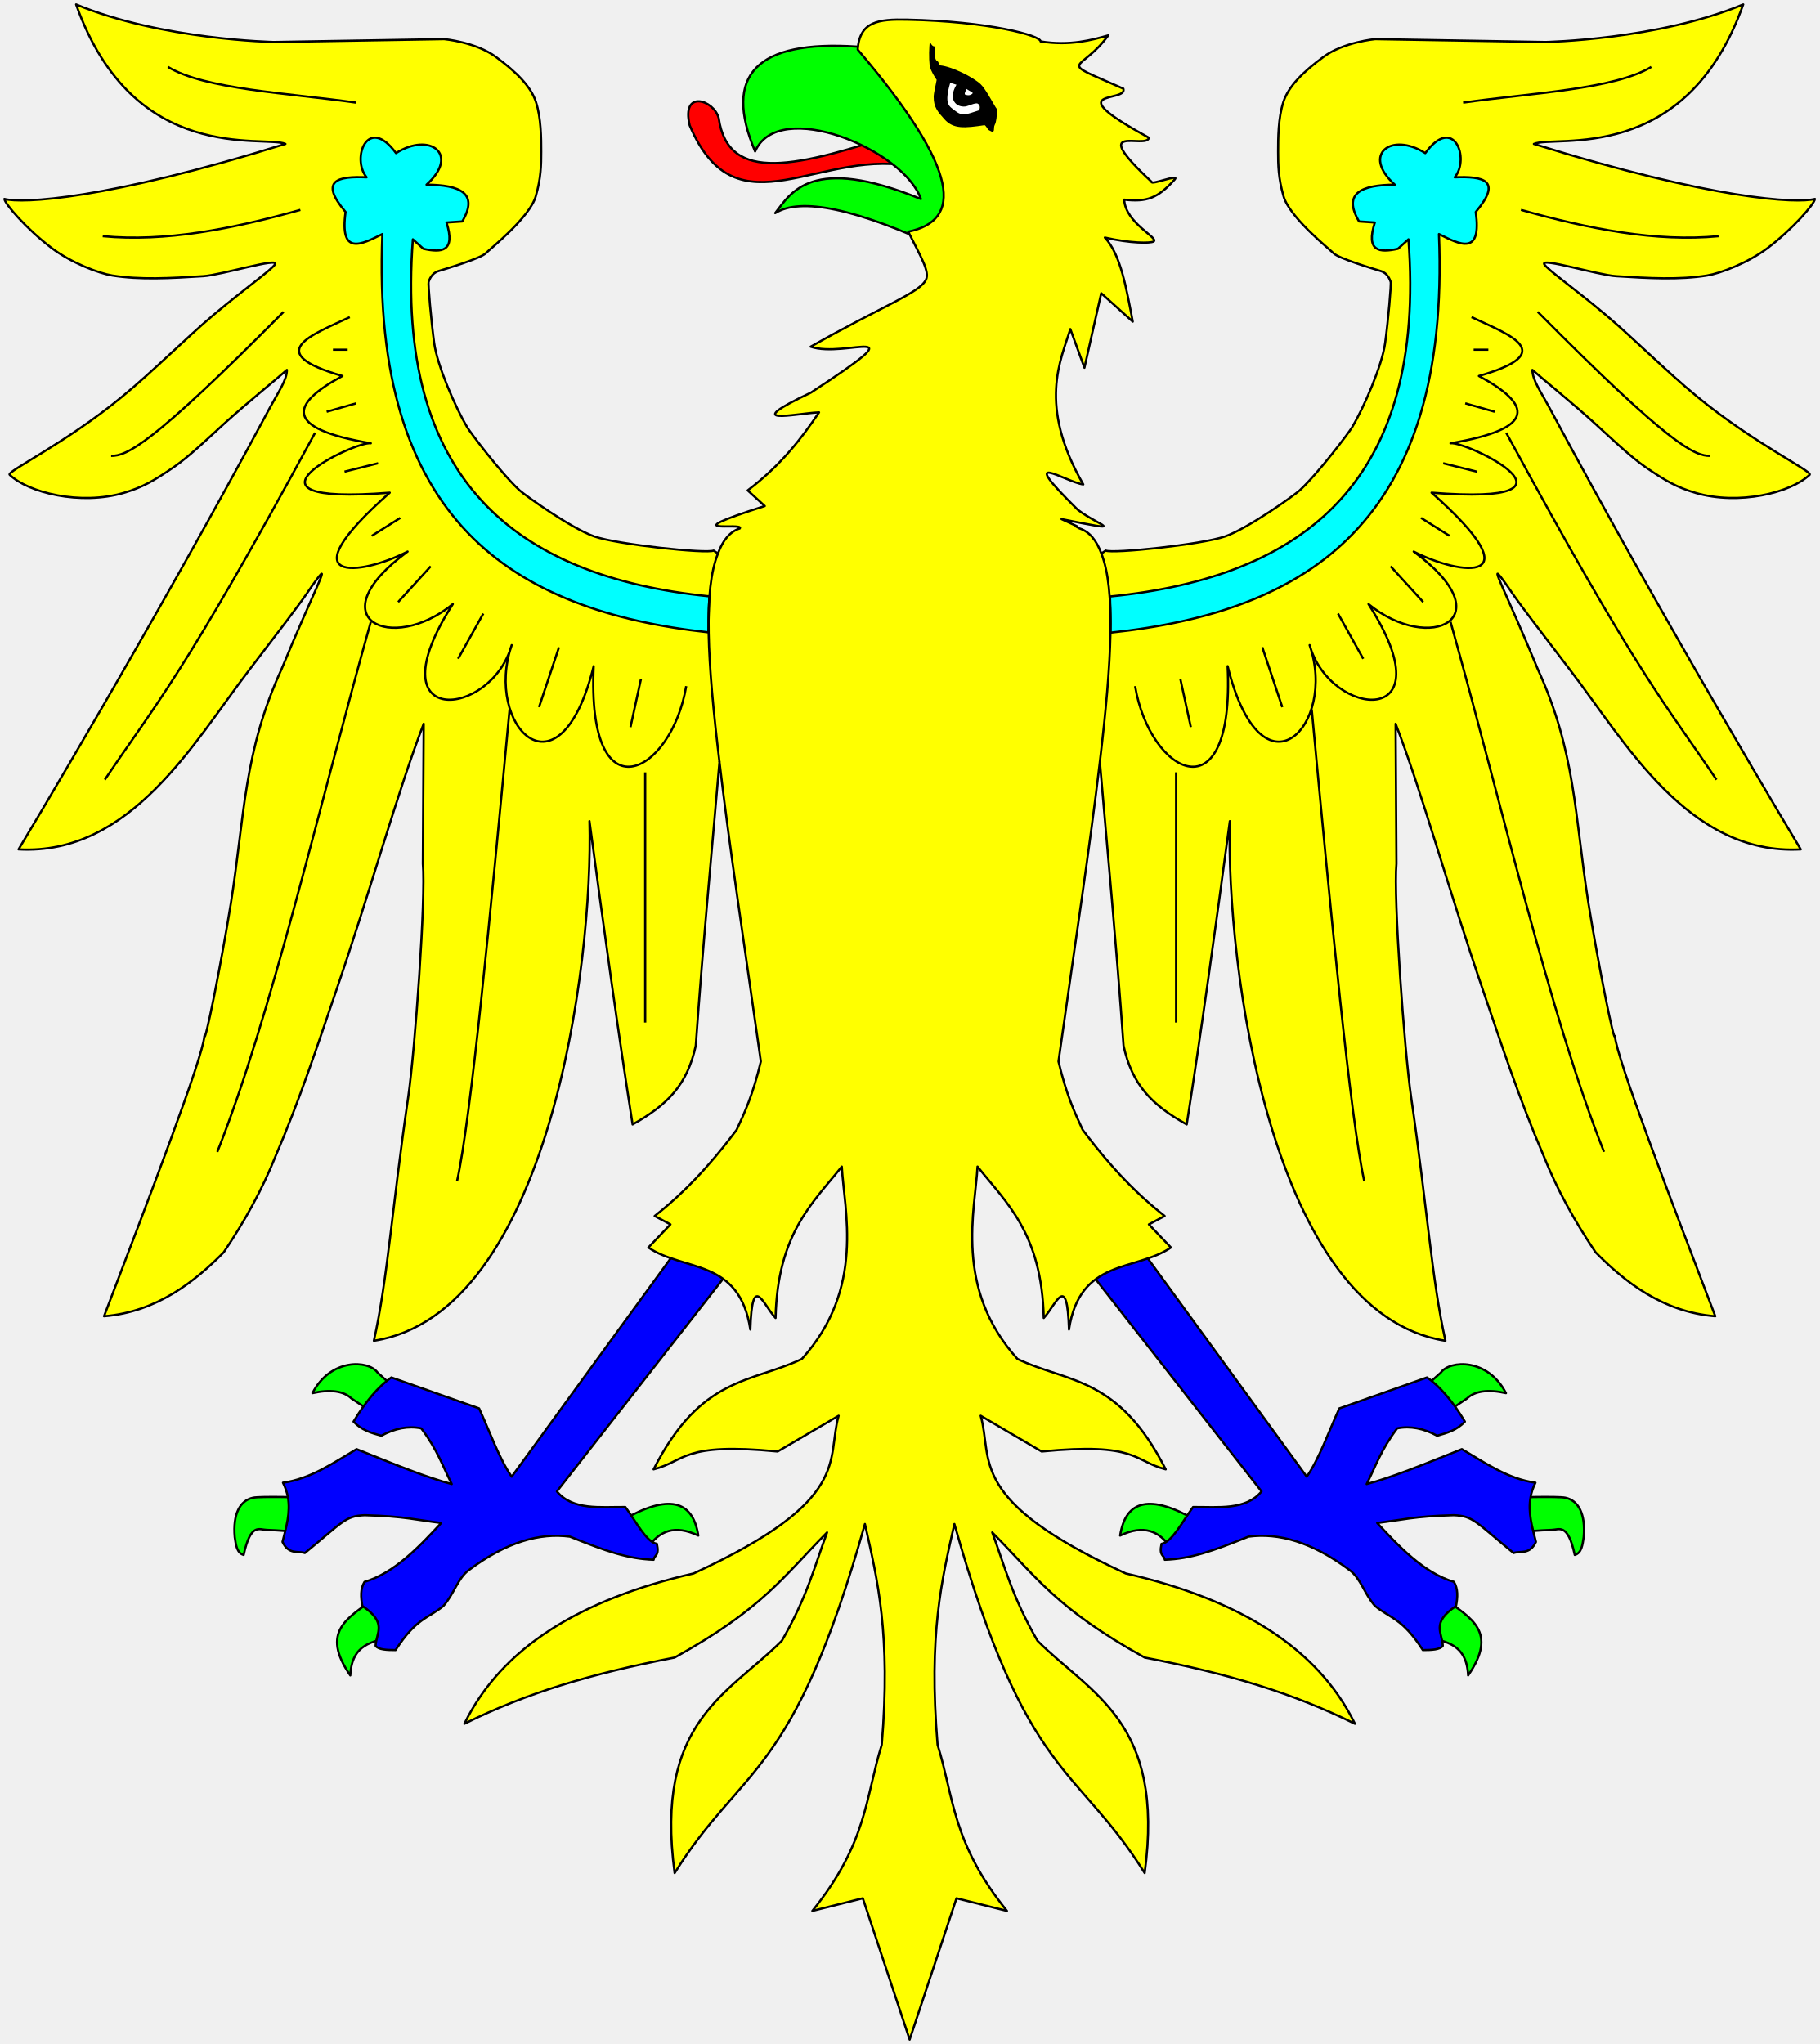
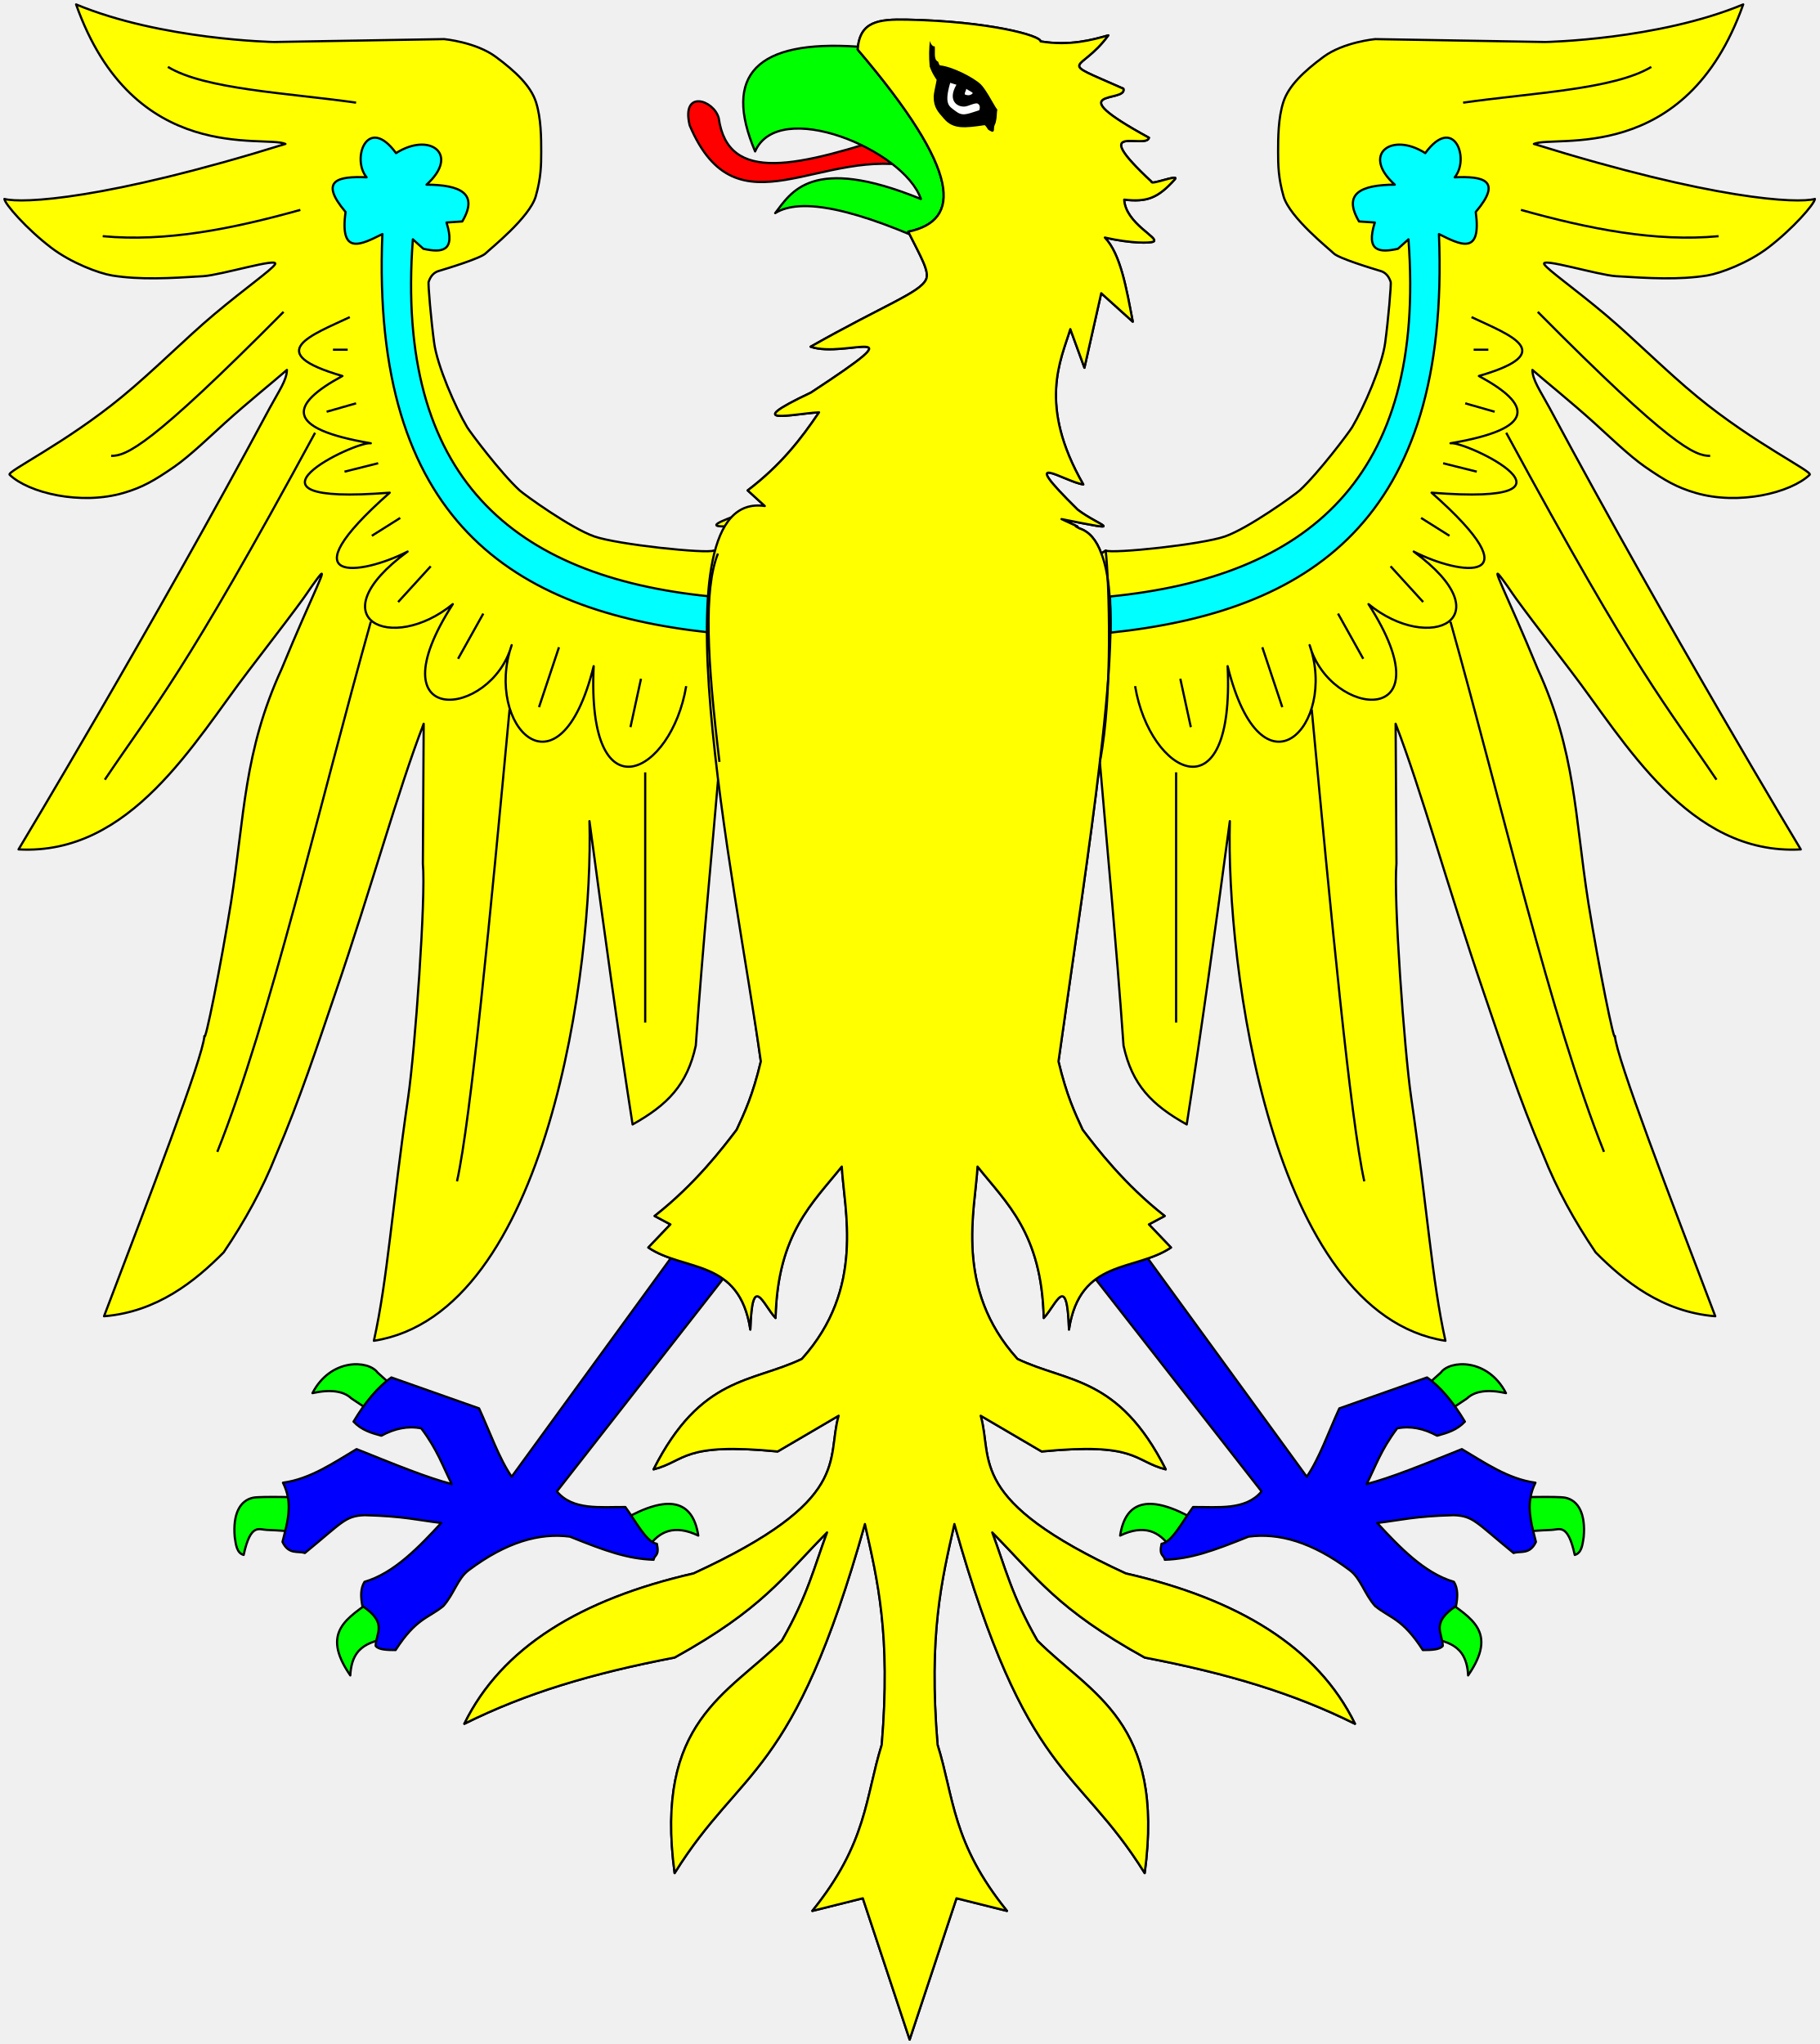
<svg xmlns="http://www.w3.org/2000/svg" id="svg2" height="1388.747" width="1236.071" version="1.0">
  <defs id="defs4" />
  <g id="langued">
    <path id="path32275" style="fill:#ff0000;stroke-linejoin:round;stroke-width:1.5;stroke:#000000" d="m 624.155,113.991 c 9.5,3.109 14.325,-30.965 -10.607,-24.244 -71.733,23.686 -118.849,35.649 -125.259,-9.596 -3.425,-12.371 -25.616,-19.477 -19.698,5.051 32.334,76.374 89.52,12.666 155.563,28.789 z" />
  </g>
  <g id="beaked">
    <path id="path31388" style="fill:#00ff00;stroke-linejoin:round;stroke-width:1.5;stroke:#000000" d="M 680.218,60.453 641.328,169.55 C 581.047,141.305 543.861,133.991 526.675,144.801 c 10.712,-13.817 24.502,-40 98.995,-9.596 -11.291,-33.448 -96.751,-69.072 -112.632,-32.325 -22.071,-52.033 1.026,-75.751 69.195,-71.216 z" />
  </g>
  <g id="armed">
    <path d="m 812.11,1032.604 c -30.407,-17.46 -47.331,-13.731 -51.071,10.714 16.16,-7.776 26.677,-3.011 34.286,8.214 m 173.929,60.714 c -13.003,-3.154 -4.82,-38.556 12.5,-25.714 17.32,12.842 36.334,21.948 15.714,51.786 -1.043,-21.554 -15.211,-22.917 -28.214,-26.071 z m -4.286,-167.143 15.714,15.714 16.071,-10.714 c 5.257,-5.067 14.417,-6.283 26.429,-3.571 -12.29,-23.849 -38.059,-22.588 -44.286,-13.929 z m 64.394,95.554 c -0.094,-0.576 -0.898,-23.58 -0.883,-23.381 0.014,0.199 29.916,-0.791 35.069,0.31 8.804,1.882 13.835,10.906 12.435,26.755 -0.805,5.256 -1.34,10.782 -6.061,12.122 -4.782,-22.009 -10.591,-17.093 -15.664,-17.016 -6.131,0.094 -24.802,1.786 -24.896,1.21 z m -606.004,-8.054 c 30.407,-17.46 47.331,-13.731 51.071,10.714 -16.16,-7.776 -26.677,-3.011 -34.286,8.214 m -173.929,60.714 c 13.003,-3.154 4.82,-38.556 -12.5,-25.714 -17.32,12.842 -36.334,21.948 -15.714,51.786 1.043,-21.554 15.211,-22.917 28.214,-26.071 z M 270.5,945.104 254.786,960.818 238.714,950.104 c -5.257,-5.067 -14.417,-6.283 -26.429,-3.571 12.29,-23.849 38.059,-22.588 44.286,-13.929 z m -64.394,95.554 c 0.094,-0.576 0.898,-23.58 0.883,-23.381 -0.015,0.199 -29.915,-0.791 -35.069,0.31 -8.804,1.882 -13.835,10.906 -12.435,26.755 0.805,5.256 1.34,10.782 6.061,12.122 4.782,-22.009 10.591,-17.093 15.664,-17.016 6.131,0.094 24.802,1.786 24.896,1.21 z" style="fill:#00ff00;stroke-linejoin:round;stroke-width:1.5;stroke:#000000" id="path12567" />
  </g>
  <g id="legged">
    <path d="m 729.253,849.747 34.286,-17.143 124.286,170.714 c 8.468,-12.215 14.874,-30.617 22.143,-46.429 l 59.582,-21.01 c 9.061,6.233 17.98,16.974 25.714,30 -5.42,5.803 -12.131,7.73 -18.867,9.582 -9.048,-4.922 -18.095,-6.811 -27.143,-5 -11.066,14.7 -14.536,25.601 -20.714,37.857 16.767,-4.382 37.485,-12.845 64.668,-23.745 14.987,8.835 31.23,20.292 50,22.821 -1.661,3.313 -2.709,6.55 -3.297,9.729 -1.954,10.556 1.149,20.479 3.629,30.48 -4.262,9.041 -10.796,5.921 -15.173,7.561 -25.775,-21.042 -27.315,-25.198 -40.714,-25.714 -26.921,0.699 -35.911,3.39 -51.97,5.296 14.778,15.936 31.892,34.096 52.143,40 2.871,4.678 2.566,10.415 1.429,16.429 -17.219,11.507 -9.334,18.058 -8.99,27.056 -1.971,2.655 -7.632,2.849 -13.571,2.857 -14.023,-21.743 -22.031,-21.427 -32.439,-29.913 -7.41,-8.362 -9.654,-18.661 -17.18,-24.311 -25.573,-19.198 -48.295,-25.573 -68.83,-22.832 -24.729,9.966 -39.172,15.031 -56.847,15.714 -0.601,-3.56 -4.072,-2.39 -2.23,-10.837 7.143,-1.107 14.286,-15.303 21.429,-25 17.205,-0.131 35.73,2.378 46.515,-10.592 z m -223.038,0 -34.286,-17.143 -124.286,170.714 C 339.175,991.103 332.769,972.701 325.5,956.89 L 265.918,935.88 c -9.061,6.233 -17.98,16.974 -25.714,30 5.42,5.803 12.131,7.73 18.867,9.582 9.048,-4.922 18.095,-6.811 27.143,-5 11.066,14.7 14.536,25.601 20.714,37.857 -16.767,-4.382 -37.485,-12.845 -64.668,-23.745 -14.987,8.835 -31.23,20.292 -50,22.821 1.661,3.313 2.709,6.55 3.297,9.729 1.954,10.556 -1.149,20.479 -3.629,30.48 4.262,9.041 10.796,5.921 15.173,7.561 25.775,-21.042 27.315,-25.198 40.714,-25.714 26.921,0.699 35.911,3.39 51.97,5.296 -14.778,15.936 -31.892,34.096 -52.143,40 -2.871,4.678 -2.566,10.415 -1.429,16.429 17.219,11.507 9.334,18.058 8.99,27.056 1.971,2.655 7.632,2.849 13.571,2.857 14.023,-21.743 22.031,-21.427 32.439,-29.913 7.41,-8.362 9.654,-18.661 17.18,-24.311 25.573,-19.198 48.295,-25.573 68.83,-22.832 24.729,9.966 39.172,15.031 56.847,15.714 0.601,-3.56 4.072,-2.39 2.23,-10.837 -7.143,-1.107 -14.286,-15.303 -21.429,-25 -17.205,-0.131 -35.73,2.378 -46.515,-10.592 z" style="fill:#0000ff;stroke-linejoin:round;stroke-width:1.5;stroke:#000000" id="path12569" />
  </g>
-   <path id="path14351" d="M 51.697 3 C 90.718 113.133 179.872 91.471 193.918 97.789 C 71.805 135.734 14.913 138.416 3 135.164 C 3.186 138.482 17.914 155.415 34.758 168.266 C 48.384 178.661 67.266 185.737 76.236 187.188 C 95.049 190.23 115.747 189.076 138.086 187.646 C 150.584 186.847 190.111 174.624 186.848 179.611 C 184.287 183.525 166.728 195.735 145.242 213.805 C 126.365 229.681 104.49 251.811 82.912 269.557 C 44.321 301.295 4.283 320.379 6.535 322.547 C 19.273 334.808 54.705 343.525 84.125 334.859 C 96.754 331.139 104.615 326.675 118.414 317.139 C 129.077 309.77 143.91 295.422 152.705 287.484 C 169.396 272.421 185.077 259.958 194.93 251.332 C 194.898 258.108 189.681 265.372 183.312 277.09 C 103.51 426.087 12.596 577.105 12.596 577.105 C 89.01 581.319 132.179 503.616 168.93 455.719 C 215.704 394.757 205.022 407.514 215.133 393.764 C 225.243 380.013 212.715 402.442 191.393 454.373 C 165.563 510.724 166.227 553.898 156.939 613.232 C 149.779 657.513 139.142 710.017 138.865 703.881 C 137.867 718.663 101.196 814.057 70.68 894.293 C 106.736 891.387 132.615 870.443 151.998 850.857 C 166.393 829.536 178.343 807.863 187.354 785.197 C 203.774 746.96 215.664 710.355 227.633 675.391 C 252.707 602.14 270.21 537.483 287.863 491.748 L 287.303 586.85 C 289.43 609.57 281.96 713.597 277.332 745.436 C 266.079 822.85 263.362 868.806 254.023 910.961 C 372.696 892.498 403.232 655.451 400.494 557.912 C 410.259 630.864 420.024 701.713 429.789 763.984 C 453.505 750.746 466.902 737.126 472.721 710.445 C 477.753 639.311 483.717 577.807 488.816 517.654 C 495.438 574.44 505.992 643.711 516.928 721.176 C 511.452 744.132 505.976 755.787 500.5 767.604 C 491.128 779.928 472.391 804.545 444.785 826.176 L 455.5 831.891 L 440.5 847.604 C 464.725 864.028 502.443 854.816 509.785 903.318 C 511.024 863.584 518.477 886.514 526.928 895.461 C 528.29 837.961 552.309 817.242 571.928 792.604 C 573.458 821.899 588.137 875.244 544.785 923.318 C 510.89 939.567 476.213 934.685 444.072 998.318 C 466.221 992.606 463.19 979.843 528.357 986.176 L 569.785 961.891 C 561.236 992.043 579.678 1019.054 471.215 1069.033 C 394.531 1086.561 340.77 1119.371 315.5 1171.176 C 357.374 1150.371 401.646 1137.079 458.357 1126.176 C 518.303 1092.918 531.583 1071.793 561.928 1041.176 C 553.305 1064.407 548.61 1084.496 531.215 1114.746 C 494.724 1151.238 444.47 1169.541 458.357 1272.603 C 504.311 1198.908 538.584 1209.564 587.643 1035.461 C 596.22 1073.541 605.316 1110.328 599.072 1185.461 C 587.883 1221.27 589.305 1252.034 551.928 1298.318 L 586.215 1289.746 L 618.035 1385.746 L 649.857 1289.746 L 684.143 1298.318 C 646.765 1252.034 648.189 1221.27 637 1185.461 C 630.756 1110.328 639.85 1073.541 648.428 1035.461 C 697.486 1209.564 731.761 1198.908 777.715 1272.603 C 791.603 1169.541 741.348 1151.238 704.857 1114.746 C 687.462 1084.496 682.765 1064.407 674.143 1041.176 C 704.488 1071.793 717.769 1092.918 777.715 1126.176 C 834.426 1137.079 878.698 1150.371 920.572 1171.176 C 895.303 1119.371 841.542 1086.561 764.857 1069.033 C 656.394 1019.054 674.834 992.043 666.285 961.891 L 707.715 986.176 C 772.883 979.843 769.852 992.606 792 998.318 C 759.859 934.685 725.181 939.567 691.285 923.318 C 647.933 875.244 662.612 821.899 664.143 792.604 C 683.762 817.242 707.78 837.961 709.143 895.461 C 717.593 886.514 725.046 863.584 726.285 903.318 C 733.627 854.816 771.347 864.028 795.572 847.604 L 780.572 831.891 L 791.285 826.176 C 763.68 804.545 744.944 779.928 735.572 767.604 C 730.096 755.787 724.619 744.132 719.143 721.176 C 730.079 643.71 740.635 574.439 747.256 517.652 C 752.355 577.805 758.317 639.31 763.35 710.445 C 769.168 737.126 782.565 750.746 806.281 763.984 C 816.046 701.713 825.811 630.864 835.576 557.912 C 832.838 655.451 863.377 892.498 982.049 910.961 C 972.711 868.806 969.994 822.85 958.74 745.436 C 954.112 713.597 946.642 609.57 948.77 586.85 L 948.209 491.748 C 965.862 537.483 983.365 602.14 1008.439 675.391 C 1020.408 710.355 1032.299 746.96 1048.719 785.197 C 1057.729 807.863 1069.68 829.536 1084.074 850.857 C 1103.457 870.443 1129.334 891.387 1165.391 894.293 C 1134.874 814.057 1098.204 718.663 1097.205 703.881 C 1096.928 710.017 1086.291 657.513 1079.131 613.232 C 1069.844 553.898 1070.507 510.724 1044.678 454.373 C 1023.355 402.442 1010.829 380.013 1020.939 393.764 C 1031.05 407.514 1020.366 394.757 1067.141 455.719 C 1103.891 503.616 1147.061 581.319 1223.475 577.105 C 1223.475 577.105 1132.562 426.087 1052.76 277.09 C 1046.392 265.372 1041.174 258.108 1041.143 251.332 C 1050.995 259.958 1066.674 272.421 1083.365 287.484 C 1092.16 295.422 1106.996 309.77 1117.658 317.139 C 1131.457 326.675 1139.316 331.139 1151.945 334.859 C 1181.365 343.525 1216.797 334.808 1229.535 322.547 C 1231.787 320.379 1191.749 301.295 1153.158 269.557 C 1131.581 251.811 1109.706 229.681 1090.828 213.805 C 1069.342 195.735 1051.783 183.525 1049.223 179.611 C 1045.959 174.624 1085.486 186.847 1097.984 187.646 C 1120.323 189.076 1141.024 190.23 1159.836 187.188 C 1168.807 185.737 1187.688 178.661 1201.314 168.266 C 1218.159 155.415 1232.886 138.482 1233.072 135.164 C 1221.16 138.416 1164.266 135.734 1042.152 97.789 C 1056.198 91.471 1145.354 113.133 1184.375 3 C 1126.411 27.087 1049.889 28.555 1049.772 28.531 L 934.318 26.572 C 934.318 26.572 912.809 28.549 899.172 38.65 C 885.535 48.752 875.477 58.428 871.941 69.287 C 868.406 80.146 868.363 94 868.363 103.092 C 868.363 112.183 868.499 120.926 872.064 133.371 C 876.228 147.902 903.47 169.403 906.078 172.104 C 909.339 175.48 932.663 182.529 938.107 184.156 C 942.947 185.603 944.333 190.192 944.838 191.455 C 945.343 192.718 943.194 217.639 941.076 233.105 C 938.966 248.51 926.703 276.687 918.688 290.223 C 916.673 293.624 895.874 321.343 883.053 333.154 C 879.857 336.098 848.203 358.913 832.293 364.469 C 816.383 370.025 755.774 376.337 751.229 374.064 L 748.279 376.082 C 744.948 366.985 740.101 361.17 733.428 359.033 C 724.585 354.301 742.199 362.337 721.217 352.684 C 767.761 362.016 746.792 357.44 732.242 346.326 C 689.104 303.924 723.705 327.528 735.986 329.129 C 704.896 274.927 720.861 244.49 727.191 223.594 L 736.787 249.857 L 748.195 199.227 L 769.617 218.543 C 765.292 196.08 761.441 172.802 750.658 161.408 C 768.643 165.493 781.409 165.238 783.613 164.16 C 788.294 161.872 764.679 151.931 763.791 135.648 C 779.13 137.38 786.506 134.832 798.191 121.84 C 801.761 117.871 781.523 126.088 782.393 123.502 C 737.765 81.994 778.942 101.835 780.617 93.58 C 717.373 59.003 766.367 70.269 763.234 60.244 C 716.232 39.463 733.79 50.445 752.984 24.027 C 742.215 27.095 726.856 31.385 706.988 28.129 C 707.138 24.144 671.631 14.462 616.213 13.35 C 596.855 12.961 584.022 14.466 582.738 33.684 C 653.875 117.189 653.281 149.911 617.084 157.428 C 625.669 174.567 631.741 184.576 629.156 189.947 C 624.806 198.988 601.527 206.863 550.76 235.566 C 574.661 243.867 626.714 217.068 550.98 266.734 C 501.478 290.136 540.052 280.894 556.475 280.162 C 544.325 298.205 530.5 316.095 507.988 333.195 L 519.604 343.801 C 454.96 364.445 506.094 354.537 502.643 359.033 C 495.969 361.17 491.122 366.985 487.791 376.082 L 484.842 374.064 C 480.296 376.337 419.687 370.025 403.777 364.469 C 387.867 358.913 356.213 336.098 353.018 333.154 C 340.196 321.343 319.399 293.624 317.385 290.223 C 309.369 276.687 297.106 248.51 294.996 233.105 C 292.878 217.639 290.727 192.718 291.232 191.455 C 291.738 190.192 293.126 185.603 297.965 184.156 C 303.409 182.529 326.734 175.48 329.994 172.104 C 332.602 169.403 359.845 147.902 364.008 133.371 C 367.574 120.926 367.709 112.183 367.709 103.092 C 367.709 94 367.664 80.146 364.129 69.287 C 360.593 58.428 350.536 48.752 336.898 38.65 C 323.261 28.549 301.752 26.572 301.752 26.572 L 186.299 28.531 C 186.182 28.555 109.661 27.087 51.697 3 z " style="fill:#ffff00;stroke-linejoin:round;stroke-width:1.5;stroke:#000000" />
+   <g id="winged">
+     <path style="fill:#ffff00;stroke:#000000;stroke-width:1.5;stroke-linejoin:round" d="M 51.697,3 C 90.718,113.133 179.872,91.471 193.918,97.789 71.805,135.734 14.913,138.416 3,135.164 c 0.186,3.318 14.914,20.251 31.758,33.102 13.626,10.395 32.508,17.471 41.479,18.922 18.812,3.043 39.511,1.888 61.85,0.459 12.498,-0.8 52.025,-13.023 48.762,-8.035 -2.561,3.913 -20.119,16.123 -41.605,34.193 -18.878,15.876 -40.752,38.006 -62.33,55.752 -38.591,31.738 -78.629,50.822 -76.377,52.99 12.738,12.261 48.17,20.978 77.59,12.312 12.629,-3.72 20.49,-8.184 34.289,-17.721 10.663,-7.369 25.496,-21.717 34.291,-29.654 16.691,-15.063 32.372,-27.527 42.225,-36.152 -0.031,6.776 -5.249,14.04 -11.617,25.758 -79.802,148.998 -170.717,300.016 -170.717,300.016 76.414,4.213 119.584,-73.489 156.334,-121.387 46.774,-60.962 36.093,-48.204 46.203,-61.955 10.11,-13.751 -2.418,8.679 -23.74,60.609 -25.83,56.351 -25.166,99.525 -34.453,158.859 -7.16,44.28 -17.798,96.785 -18.074,90.648 -0.998,14.782 -37.669,110.176 -68.186,190.412 36.057,-2.906 61.936,-23.85 81.318,-43.436 14.395,-21.321 26.345,-42.994 35.355,-65.66 16.42,-38.237 28.311,-74.842 40.279,-109.807 25.075,-73.251 42.577,-137.908 60.23,-183.643 l -0.561,95.102 c 2.128,22.72 -5.342,126.747 -9.971,158.586 -11.253,77.415 -13.97,123.37 -23.309,165.525 118.672,-18.463 149.209,-255.51 146.471,-353.049 9.765,72.952 19.53,143.801 29.295,206.072 23.716,-13.238 37.113,-26.859 42.932,-53.539 5.032,-71.134 10.996,-131.286 16.096,-191.439 6.621,56.786 17.175,124.704 28.111,202.169 -5.476,22.956 -10.952,34.611 -16.428,46.428 -9.372,12.325 -28.109,36.941 -55.715,58.572 l 10.715,5.715 -15,15.713 c 24.225,16.424 61.943,7.212 69.285,55.715 1.239,-39.734 8.692,-16.805 17.143,-7.857 1.362,-57.5 25.381,-78.219 45,-102.857 1.53,29.296 16.21,82.641 -27.143,130.715 -33.896,16.248 -68.572,11.366 -100.713,75 22.148,-5.713 19.117,-18.475 84.285,-12.143 l 41.428,-24.285 c -8.549,30.153 9.893,57.163 -98.57,107.143 -76.684,17.528 -130.445,50.338 -155.715,102.143 41.874,-20.805 86.146,-34.097 142.857,-45 59.946,-33.258 73.225,-54.383 103.57,-85 -8.622,23.231 -13.318,43.321 -30.713,73.57 -36.49,36.492 -86.745,54.795 -72.857,157.857 45.953,-73.696 80.227,-63.04 129.285,-237.143 8.577,38.08 17.673,74.867 11.43,150 -11.189,35.809 -9.767,66.573 -47.145,112.858 l 34.287,-8.572 31.82,96 31.822,-96 34.285,8.572 C 646.765,1252.034 648.189,1221.27 637,1185.461 c -6.244,-75.133 2.85,-111.92 11.428,-150 49.058,174.103 83.334,163.447 129.287,237.143 13.888,-103.063 -36.367,-121.366 -72.857,-157.857 -17.395,-30.25 -22.093,-50.339 -30.715,-73.57 30.345,30.617 43.626,51.742 103.572,85 56.711,10.903 100.984,24.195 142.857,45 -25.27,-51.804 -79.031,-84.615 -155.715,-102.143 -108.463,-49.98 -90.023,-76.99 -98.572,-107.143 l 41.43,24.285 c 65.168,-6.333 62.137,6.43 84.285,12.143 -32.141,-63.634 -66.819,-58.752 -100.715,-75 -43.352,-48.074 -28.673,-101.419 -27.143,-130.715 19.619,24.638 43.638,45.357 45,102.857 8.451,-8.947 15.904,-31.877 17.143,7.857 7.342,-48.503 45.062,-39.291 69.287,-55.715 l -15,-15.713 10.713,-5.715 c -27.606,-21.631 -46.341,-46.247 -55.713,-58.572 -5.476,-11.817 -10.954,-23.472 -16.43,-46.428 10.936,-77.466 21.492,-146.737 28.113,-203.523 5.1,60.153 11.061,121.658 16.094,192.793 5.819,26.68 19.215,40.301 42.932,53.539 9.765,-62.271 19.53,-133.12 29.295,-206.072 -2.738,97.539 27.8,334.586 146.473,353.049 -9.338,-42.155 -12.055,-88.111 -23.309,-165.525 -4.628,-31.839 -12.098,-135.866 -9.971,-158.586 l -0.561,-95.102 c 17.653,45.735 35.156,110.392 60.231,183.643 11.969,34.964 23.859,71.57 40.279,109.807 9.01,22.666 20.961,44.339 35.355,65.66 19.383,19.585 45.26,40.529 81.316,43.436 -30.517,-80.236 -67.187,-175.63 -68.186,-190.412 -0.277,6.136 -10.914,-46.368 -18.074,-90.648 -9.287,-59.334 -8.624,-102.508 -34.453,-158.859 -21.322,-51.931 -33.849,-74.36 -23.738,-60.609 10.11,13.751 -0.573,0.993 46.201,61.955 36.75,47.898 79.92,125.6 156.334,121.387 0,0 -90.913,-151.018 -170.715,-300.016 -6.368,-11.718 -11.586,-18.982 -11.617,-25.758 9.853,8.626 25.531,21.089 42.223,36.152 8.795,7.937 23.63,22.285 34.293,29.654 13.799,9.537 21.658,14.001 34.287,17.721 29.42,8.665 64.852,-0.052 77.59,-12.312 2.252,-2.168 -37.786,-21.252 -76.377,-52.99 -21.578,-17.746 -43.453,-39.876 -62.33,-55.752 -21.486,-18.07 -39.045,-30.28 -41.605,-34.193 -3.263,-4.988 36.263,7.236 48.762,8.035 22.339,1.429 43.039,2.584 61.852,-0.459 8.971,-1.451 27.852,-8.527 41.479,-18.922 16.844,-12.85 31.571,-29.784 31.758,-33.102 -11.913,3.252 -68.807,0.57 -190.92,-37.375 C 1056.198,91.471 1145.354,113.133 1184.375,3 1126.411,27.087 1049.889,28.555 1049.772,28.531 L 934.318,26.572 c 0,0 -21.509,1.977 -35.146,12.078 -13.637,10.102 -23.695,19.778 -27.23,30.637 -3.536,10.859 -3.578,24.713 -3.578,33.805 0,9.091 0.135,17.834 3.701,30.279 4.163,14.531 31.405,36.032 34.014,38.732 3.261,3.376 26.585,10.426 32.029,12.053 4.839,1.446 6.225,6.036 6.73,7.299 0.505,1.263 -1.644,26.184 -3.762,41.65 -2.11,15.405 -14.373,43.582 -22.389,57.117 -2.014,3.401 -22.814,31.121 -35.635,42.932 -3.196,2.944 -34.85,25.759 -50.76,31.314 -15.91,5.556 -76.519,11.869 -81.064,9.596 l -2.949,2.018 c -3.331,-9.097 -8.178,-14.912 -14.852,-17.049 -8.843,-4.732 8.771,3.303 -12.211,-6.35 46.544,9.332 25.575,4.756 11.025,-6.357 -43.139,-42.403 -8.537,-18.798 3.744,-17.197 -31.09,-54.202 -15.126,-84.639 -8.795,-105.535 l 9.596,26.264 11.408,-50.631 21.422,19.316 c -4.326,-22.463 -8.176,-45.741 -18.959,-57.135 17.985,4.084 30.751,3.829 32.955,2.752 4.681,-2.288 -18.934,-12.229 -19.822,-28.512 15.339,1.732 22.714,-0.816 34.4,-13.809 3.569,-3.968 -16.668,4.248 -15.799,1.662 -44.628,-41.508 -3.45,-21.667 -1.775,-29.922 -63.244,-34.577 -14.251,-23.311 -17.383,-33.336 -47.002,-20.781 -29.444,-9.799 -10.25,-36.217 -10.769,3.067 -26.128,7.358 -45.996,4.102 0.15,-3.985 -35.358,-13.667 -90.775,-14.779 -19.358,-0.389 -32.191,1.116 -33.475,20.334 71.137,83.505 70.543,116.227 34.346,123.744 8.585,17.139 14.657,27.148 12.072,32.52 -4.35,9.041 -27.629,16.916 -78.396,45.619 23.901,8.3 75.954,-18.499 0.221,31.168 -49.502,23.401 -10.929,14.159 5.494,13.428 -12.15,18.042 -25.975,35.933 -48.486,53.033 l 11.615,10.605 c -64.644,20.644 -13.509,10.736 -16.961,15.232 -6.673,2.137 -11.52,7.952 -14.852,17.049 l -2.949,-2.018 c -4.546,2.273 -65.155,-4.04 -81.064,-9.596 -15.91,-5.556 -47.564,-28.371 -50.76,-31.314 -12.821,-11.811 -33.619,-39.53 -35.633,-42.932 -8.016,-13.536 -20.279,-41.712 -22.389,-57.117 -2.118,-15.466 -4.269,-40.388 -3.764,-41.65 0.505,-1.263 1.893,-5.853 6.732,-7.299 5.444,-1.627 28.769,-8.677 32.029,-12.053 2.608,-2.701 29.85,-24.202 34.014,-38.732 3.566,-12.445 3.701,-21.188 3.701,-30.279 0,-9.091 -0.044,-22.946 -3.58,-33.805 C 360.593,58.428 350.536,48.752 336.898,38.65 323.261,28.549 301.752,26.572 301.752,26.572 L 186.299,28.531 C 186.182,28.555 109.661,27.087 51.697,3 Z" id="path14351" />
+   </g>
  <g id="kleestengel">
    <path d="m 754.508,429.84 c 134.001,-14.189 231.059,-75.169 223.135,-270.807 14.446,7.226 29.122,14.911 25,-15 18.46,-21.79 4.903,-24.37 -14.286,-23.571 10.534,-12.759 -0.7,-42.812 -20,-16.429 -22.997,-14.663 -43.607,0.845 -20.714,21.429 -22.82,0.153 -35.614,5.876 -24.286,25 l 10.714,0.714 c -6.308,19.808 3.183,20.656 15.714,17.857 l 7.143,-6.429 c 12.218,162.691 -69.182,229.424 -202.756,242.678 0.193,8.186 0.568,16.372 0.335,24.558 z M 481.306,429.629 C 348.316,415.052 251.901,353.715 259.786,159.033 c -14.446,7.226 -29.122,14.911 -25,-15 -18.46,-21.79 -4.903,-24.37 14.286,-23.571 -10.534,-12.759 0.7,-42.812 20,-16.429 22.997,-14.663 43.607,0.845 20.714,21.429 22.82,0.153 35.614,5.876 24.286,25 l -10.714,0.714 c 6.308,19.808 -3.183,20.656 -15.714,17.857 L 280.5,162.604 c -12.187,162.288 68.52,229.093 201.506,242.579 -0.504,8.149 -0.653,16.297 -0.699,24.446 z" style="fill:#00ffff;stroke-linejoin:round;stroke-width:1.5;stroke:#000000" id="path26860" />
  </g>
+   <path style="fill:#ffff00;stroke:#000000;stroke-width:1.5;stroke-linejoin:round" d="m 516.928,721.176 c -5.476,22.956 -10.952,34.611 -16.428,46.428 -9.372,12.325 -28.109,36.941 -55.715,58.572 l 10.715,5.715 -15,15.713 c 24.225,16.424 61.943,7.212 69.285,55.715 1.239,-39.734 8.692,-16.805 17.143,-7.857 1.362,-57.5 25.381,-78.219 45,-102.857 1.53,29.296 16.21,82.641 -27.143,130.715 -33.896,16.248 -68.572,11.366 -100.713,75 22.148,-5.713 19.117,-18.475 84.285,-12.143 l 41.428,-24.285 c -8.549,30.153 9.893,57.163 -98.57,107.143 -76.684,17.528 -130.445,50.338 -155.715,102.143 41.874,-20.805 86.146,-34.097 142.857,-45 59.946,-33.258 73.225,-54.383 103.57,-85 -8.622,23.231 -13.318,43.321 -30.713,73.57 -36.49,36.492 -86.745,54.795 -72.857,157.857 45.953,-73.696 80.227,-63.04 129.285,-237.143 8.577,38.08 17.673,74.867 11.43,150 -11.189,35.809 -9.767,66.573 -47.145,112.858 l 34.287,-8.572 31.82,96 31.822,-96 34.285,8.572 C 646.765,1252.034 648.189,1221.27 637,1185.461 c -6.244,-75.133 2.85,-111.92 11.428,-150 49.058,174.103 83.334,163.447 129.287,237.143 13.888,-103.063 -36.367,-121.366 -72.857,-157.857 -17.395,-30.25 -22.093,-50.339 -30.715,-73.57 30.345,30.617 43.626,51.742 103.572,85 56.711,10.903 100.984,24.195 142.857,45 -25.27,-51.804 -79.031,-84.615 -155.715,-102.143 -108.463,-49.98 -90.023,-76.99 -98.572,-107.143 l 41.43,24.285 c 65.168,-6.333 62.137,6.43 84.285,12.143 -32.141,-63.634 -66.819,-58.752 -100.715,-75 -43.352,-48.074 -28.673,-101.419 -27.143,-130.715 19.619,24.638 43.638,45.357 45,102.857 8.451,-8.947 15.904,-31.877 17.143,7.857 7.342,-48.503 45.062,-39.291 69.287,-55.715 l -15,-15.713 10.713,-5.715 c -27.606,-21.631 -46.341,-46.247 -55.713,-58.572 -5.476,-11.817 -10.954,-23.472 -16.43,-46.428 10.936,-77.466 21.492,-146.737 28.113,-203.523 9.028,-45.083 6.236,-123.666 3.973,-143.588 l -2.949,2.018 c -3.331,-9.097 -8.178,-14.912 -14.852,-17.049 -8.843,-4.732 8.771,3.303 -12.211,-6.35 46.544,9.332 25.575,4.756 11.025,-6.357 -43.139,-42.403 -8.537,-18.798 3.744,-17.197 -31.09,-54.202 -15.126,-84.639 -8.795,-105.535 l 9.596,26.264 11.408,-50.631 21.422,19.316 c -4.326,-22.463 -8.176,-45.741 -18.959,-57.135 17.985,4.084 30.751,3.829 32.955,2.752 4.681,-2.288 -18.934,-12.229 -19.822,-28.512 15.339,1.732 22.714,-0.816 34.4,-13.809 3.569,-3.968 -16.668,4.248 -15.799,1.662 -44.628,-41.508 -3.45,-21.667 -1.775,-29.922 -63.244,-34.577 -14.251,-23.311 -17.383,-33.336 -47.002,-20.781 -29.444,-9.799 -10.25,-36.217 -10.769,3.067 -26.128,7.358 -45.996,4.102 0.15,-3.985 -35.358,-13.667 -90.775,-14.779 -19.358,-0.389 -32.191,1.116 -33.475,20.334 71.137,83.505 70.543,116.227 34.346,123.744 8.585,17.139 14.657,27.148 12.072,32.52 -4.35,9.041 -27.629,16.916 -78.396,45.619 23.901,8.3 75.954,-18.499 0.221,31.168 -49.502,23.401 -10.929,14.159 5.494,13.428 -12.15,18.042 -25.975,35.933 -48.486,53.033 l 11.615,10.605 c -76.979,-11.173 -20.312,252.823 -2.676,377.375 z" id="path277" />
  <path id="rect17052" style="fill:#ffffff;stroke-width:1.5;stroke-linejoin:round" d="m 642.821,55.64 22.944,1.696 0.092,21.161 h -23.036 z" />
  <path id="path16160" style="color:#000000;fill:#000000;stroke-width:1.5;stroke-linejoin:round" d="m 635.064,31.473 c -1.155,0.347 -2.661,-1.281 -3.323,-3.709 -0.494,5.162 -0.766,10.634 -0.081,17.447 1.287,3.73 2.965,6.483 4.723,9.035 -0.603,3.563 -1.999,8.752 -2.02,11.572 -0.055,7.182 2.931,10.253 7.23,15.125 6.118,6.932 13.884,6.109 27.265,4.118 0.781,-0.116 2.377,3.139 2.798,3.275 1,0.323 3.156,2.4 3.609,0.169 0.171,-0.843 -0.054,-2.528 0.582,-3.653 1.269,-2.244 1.408,-7.06 1.425,-7.404 0.219,-4.62 1.001,-1.612 -0.845,-4.619 -2.08,-3.389 -6.99,-12.657 -10.178,-15.635 -5.121,-4.784 -19.41,-11.984 -27.48,-12.778 -0.986,-0.097 -0.876,-2.37 -1.72,-2.724 -2.882,-1.208 -1.492,-7.56 -1.986,-10.218 z m 10.525,24.796 c 5.573,1.648 9.312,2.968 12.611,5.142 0.835,0.55 1.809,0.904 2.581,1.626 0.241,0.225 -0.128,0.683 -0.39,0.837 -0.614,0.361 -1.857,1.421 -4.603,0.407 -1.08,-0.399 0.889,-3.219 0.641,-3.776 -0.938,-2.112 -5.478,-4.913 -6.798,-2.596 -5.794,10.167 0.436,15.113 6.181,14.438 2.069,-0.243 6.955,-2.763 8.431,-1.949 2.589,1.428 0.935,4.514 1.065,4.506 -9.263,2.985 -11.496,4.27 -16.688,0.147 -3.58,-2.843 -7.381,-3.928 -3.031,-18.781 z" />
  <path d="m 747.256,517.652 c 8.122,-68.115 10.699,-117.053 1.023,-141.57 m -260.488,0 c -9.871,24.65 -7.326,72.353 1.025,141.572 M 994.071,69.747 C 1040.281,63.148 1096.658,60.785 1121.929,45.461 m -320,415.714 7.143,32.857 m 48.571,-54.286 13.571,40.714 m 37.857,-63.571 17.143,30.714 m 18.571,-62.857 22.143,24.286 m -1.429,-57.143 19.286,12.143 m -4.286,-49.286 22.857,5.714 m -7.857,-46.429 20,5.714 m -14.286,-42.143 h 10 m -11.429,-22.143 c 25.875,12.233 60.038,24.089 5,40 36.04,19.485 39.687,35.731 -19.286,45.714 9.7,-1.951 103.239,42.778 -12.857,33.571 71.133,62.825 19.981,56.456 -12.143,40 62.088,45.63 11.023,69.863 -30.714,35.714 54.791,85.447 -26.069,77.726 -40,27.857 18.899,54.369 -32.281,108.496 -55.714,14.286 4.875,103.728 -52.873,73.587 -62.857,13.571 m 27.857,228.571 v -170 M 926.929,802.604 C 917.576,760.707 904.256,621.694 891.214,482.033 M 1089.786,782.604 C 1053.469,691.43 1020.126,545.758 985.5,422.461 m 180.714,107.286 c -34.315,-51.105 -52.845,-69.622 -142.857,-235.714 m 21.428,-82.143 c 90.859,91.66 106.721,97.858 117.143,97.857 m 5.714,-149.286 c -42.535,4.069 -87.967,-4.897 -134.286,-17.857 M 241.929,69.747 C 195.719,63.148 139.342,60.785 114.071,45.461 M 435.5,461.176 l -7.143,32.857 m -48.571,-54.286 -13.571,40.714 m -37.857,-63.571 -17.143,30.714 M 292.643,384.747 270.5,409.033 m 1.429,-57.143 -19.286,12.143 m 4.286,-49.286 -22.857,5.714 m 7.857,-46.429 -20,5.714 m 14.286,-42.143 h -10 m 11.429,-22.143 c -25.875,12.233 -60.038,24.089 -5,40 -36.04,19.485 -39.687,35.731 19.286,45.714 -9.7,-1.951 -103.239,42.778 12.857,33.571 -71.133,62.825 -19.981,56.456 12.143,40 -62.088,45.63 -11.023,69.863 30.714,35.714 -54.791,85.447 26.069,77.726 40,27.857 -18.899,54.369 32.281,108.496 55.714,14.286 -4.875,103.728 52.873,73.587 62.857,13.571 m -27.857,228.571 v -170 M 310.5,802.604 c 9.353,-41.897 22.672,-180.91 35.714,-320.571 M 147.643,782.604 C 183.959,691.43 217.303,545.758 251.929,422.461 M 71.214,529.747 C 105.529,478.642 124.06,460.125 214.071,294.033 M 192.643,211.89 C 101.784,303.55 85.922,309.748 75.5,309.747 M 69.786,160.461 c 42.535,4.069 87.967,-4.897 134.286,-17.857" style="color:#000000;fill:none;stroke:#000000;stroke-width:1.5;stroke-linejoin:round" id="path1274" />
</svg>
